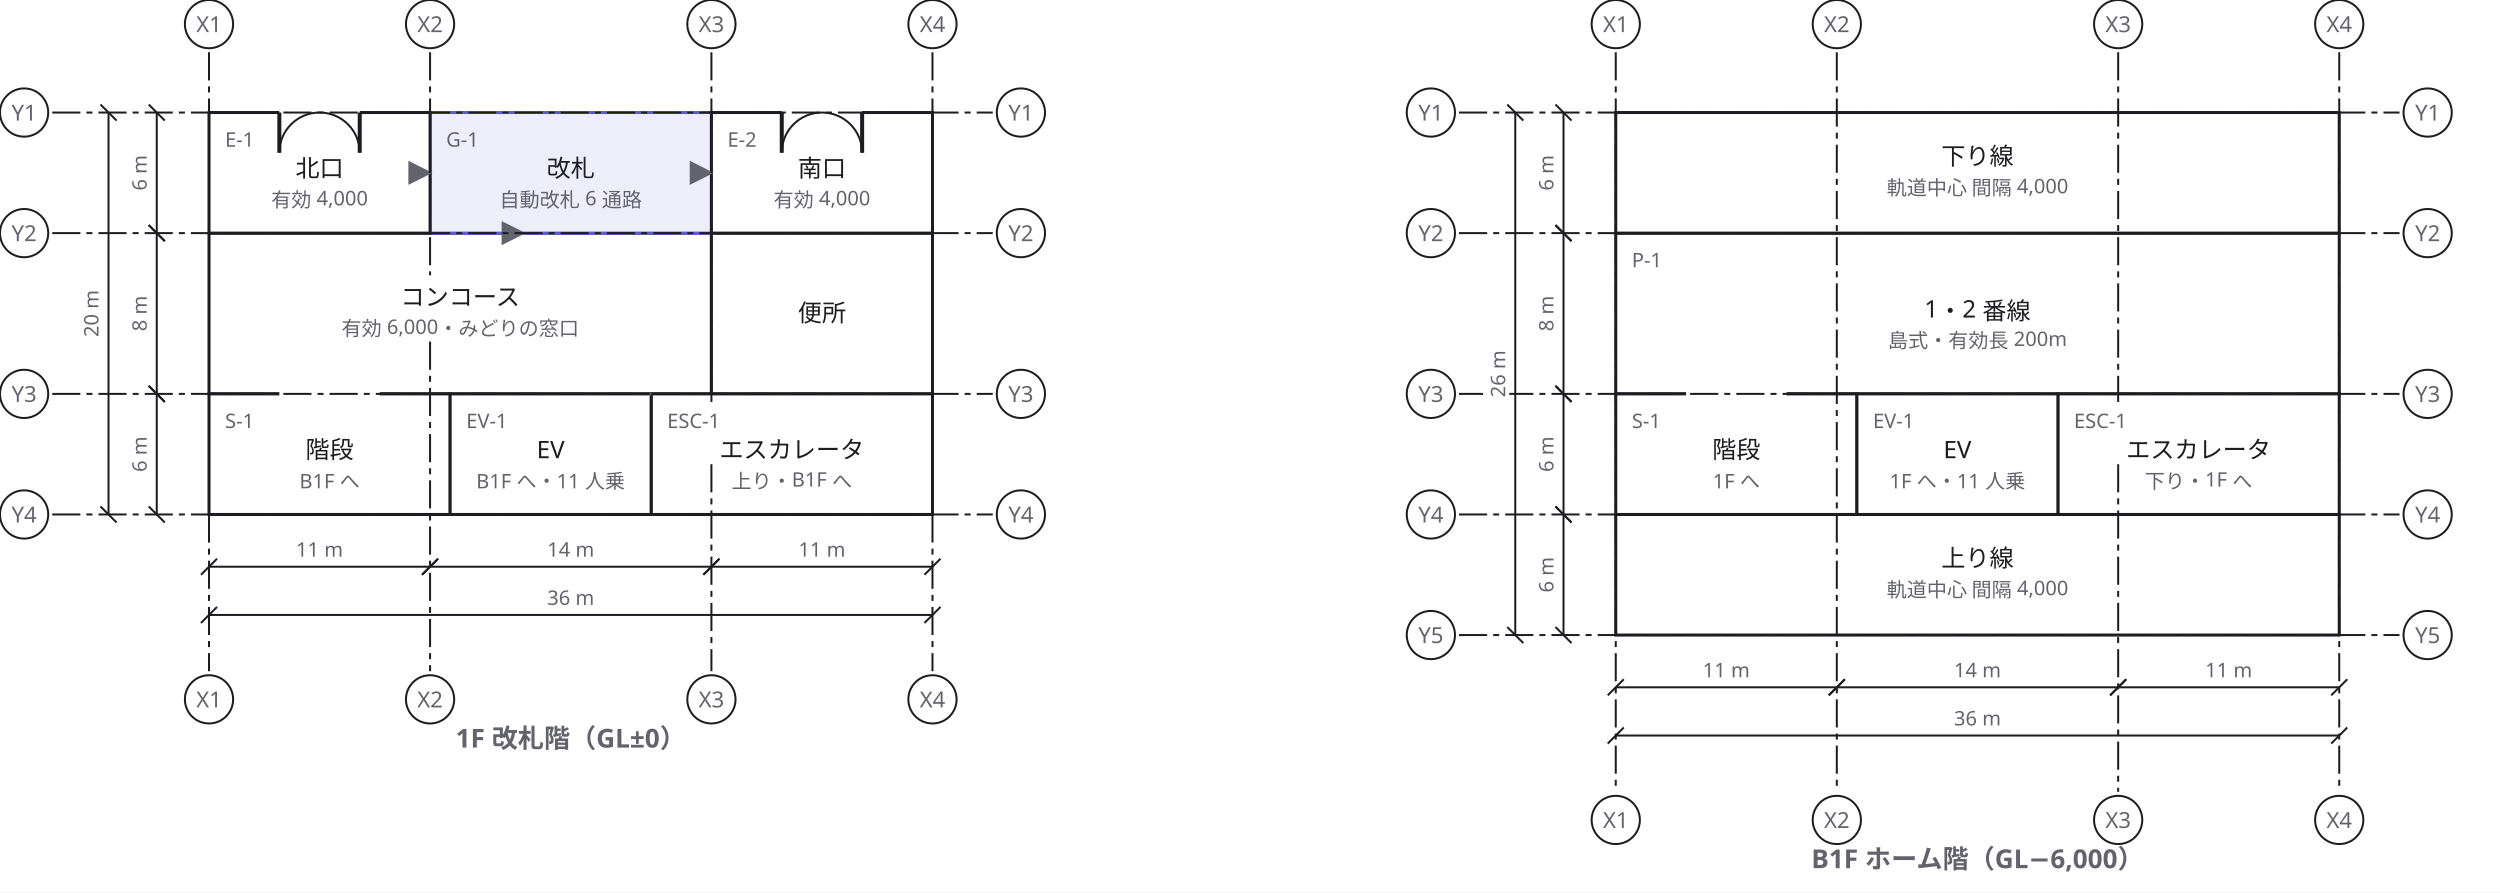
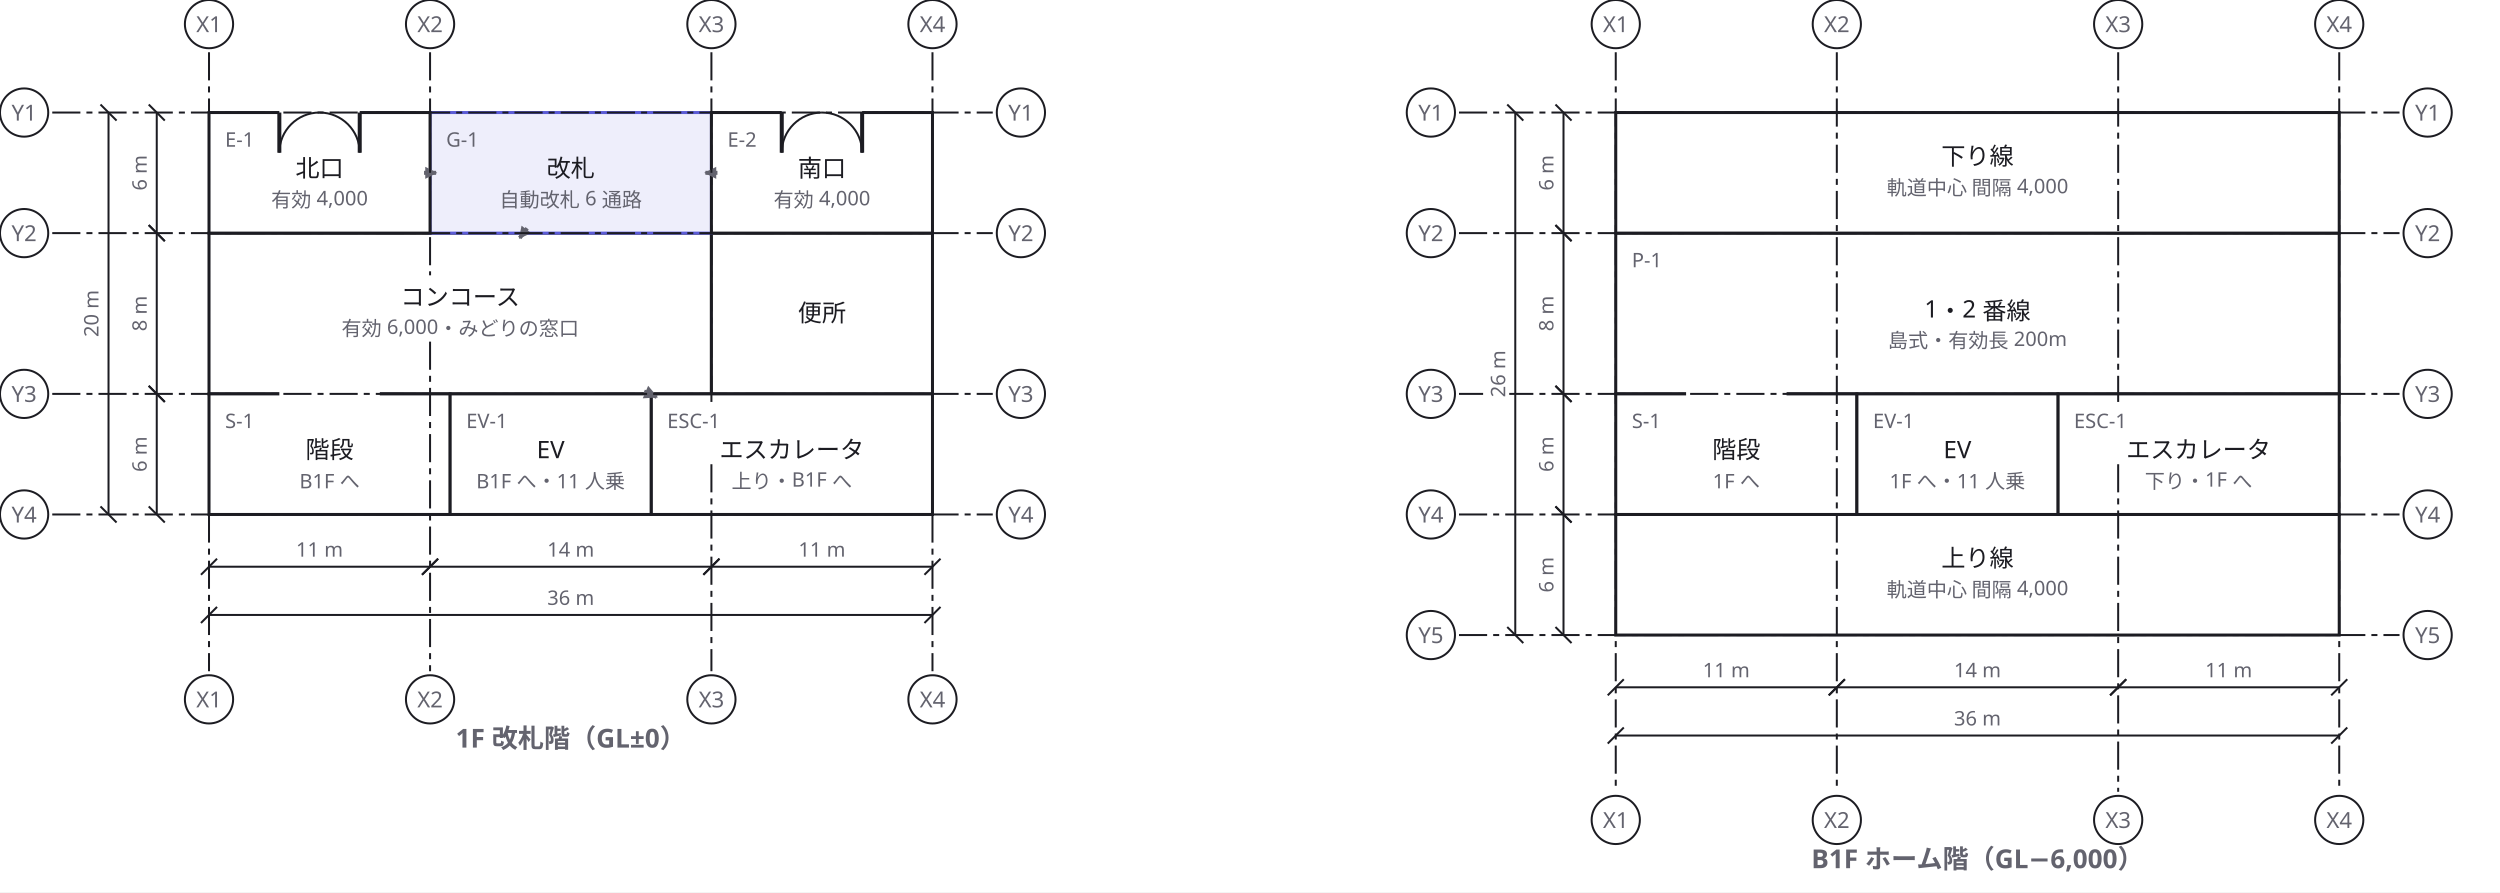
<svg xmlns="http://www.w3.org/2000/svg" width="1244" height="444" viewBox="0 0 1244 444">
  <defs>
-     <marker id="arrow-4" viewBox="0 0 10 10" refX="9" refY="5" markerWidth="0.4" markerHeight="0.4" orient="auto">
+     <marker id="arrow-30" viewBox="0 0 10 10" refX="9" refY="5" markerWidth="3" markerHeight="3" orient="auto">
+       <path d="M 0 0 L 10 5 L 0 10 z" fill="#63636e" />
+     </marker>
+     <marker id="arrow-34" viewBox="0 0 10 10" refX="9" refY="5" markerWidth="3.4" markerHeight="3.4" orient="auto">
      <path d="M 0 0 L 10 5 L 0 10 z" fill="#63636e" />
    </marker>
    <marker id="arrow" viewBox="0 0 10 10" refX="9" refY="5" markerWidth="6" markerHeight="6" orient="auto">
      <path d="M 0 0 L 10 5 L 0 10 z" fill="#63636e" />
    </marker>
  </defs>
  <rect data-paper="1" x="0" y="0" width="1244" height="444" fill="#ffffff" />
  <g data-node="home1" data-pinned="false" data-shape="rect">
    <rect x="804" y="116" width="360" height="80" fill="#ffffff" stroke="#1c1c22" stroke-width="1.5" />
  </g>
  <g data-node="track_n" data-pinned="false" data-shape="rect">
    <rect x="804" y="56" width="360" height="60" fill="#ffffff" stroke="#1c1c22" stroke-width="1.5" />
  </g>
  <g data-node="track_s" data-pinned="false" data-shape="rect">
    <rect x="804" y="256" width="360" height="60" fill="#ffffff" stroke="#1c1c22" stroke-width="1.5" />
  </g>
  <g data-node="concourse" data-pinned="false" data-shape="rect">
    <rect x="104" y="116" width="250" height="80" fill="#ffffff" stroke="#1c1c22" stroke-width="1.5" />
  </g>
  <g data-node="wc1" data-pinned="false" data-shape="rect">
    <rect x="354" y="116" width="110" height="80" fill="#ffffff" stroke="#1c1c22" stroke-width="1.5" />
  </g>
  <g data-node="kaisatsu" data-pinned="false" data-appearance="primary" data-shape="rect">
    <rect x="214" y="56" width="140" height="60" fill="#eeeefb" stroke="#5b5bd6" stroke-width="1.5" />
  </g>
  <g data-node="esc1" data-pinned="false" data-shape="rect">
    <rect x="324" y="196" width="140" height="60" fill="#ffffff" stroke="#1c1c22" stroke-width="1.5" />
  </g>
  <g data-node="esc2" data-pinned="false" data-shape="rect">
    <rect x="1024" y="196" width="140" height="60" fill="#ffffff" stroke="#1c1c22" stroke-width="1.5" />
  </g>
  <g data-node="kaidan1" data-pinned="false" data-shape="rect">
    <rect x="104" y="196" width="120" height="60" fill="#ffffff" stroke="#1c1c22" stroke-width="1.5" />
    <line x1="139" y1="196" x2="189" y2="196" stroke="#ffffff" stroke-width="3.5" />
  </g>
  <g data-node="kaidan2" data-pinned="false" data-shape="rect">
    <rect x="804" y="196" width="120" height="60" fill="#ffffff" stroke="#1c1c22" stroke-width="1.5" />
    <line x1="839" y1="196" x2="889" y2="196" stroke="#ffffff" stroke-width="3.5" />
  </g>
  <g data-node="kitaguchi" data-pinned="false" data-shape="rect">
    <rect x="104" y="56" width="110" height="60" fill="#ffffff" stroke="#1c1c22" stroke-width="1.5" />
    <line x1="139" y1="56" x2="179" y2="56" stroke="#ffffff" stroke-width="3.5" />
    <line x1="139" y1="56" x2="139" y2="76" stroke="#1c1c22" stroke-width="2" />
    <path d="M 139 76 A 20 20 0 0 1 159 56" fill="none" stroke="#1c1c22" stroke-width="1" />
    <line x1="179" y1="56" x2="179" y2="76" stroke="#1c1c22" stroke-width="2" />
    <path d="M 179 76 A 20 20 0 0 0 159 56" fill="none" stroke="#1c1c22" stroke-width="1" />
  </g>
  <g data-node="minamiguchi" data-pinned="false" data-shape="rect">
    <rect x="354" y="56" width="110" height="60" fill="#ffffff" stroke="#1c1c22" stroke-width="1.5" />
    <line x1="389" y1="56" x2="429" y2="56" stroke="#ffffff" stroke-width="3.5" />
    <line x1="389" y1="56" x2="389" y2="76" stroke="#1c1c22" stroke-width="2" />
    <path d="M 389 76 A 20 20 0 0 1 409 56" fill="none" stroke="#1c1c22" stroke-width="1" />
    <line x1="429" y1="56" x2="429" y2="76" stroke="#1c1c22" stroke-width="2" />
    <path d="M 429 76 A 20 20 0 0 0 409 56" fill="none" stroke="#1c1c22" stroke-width="1" />
  </g>
  <g data-node="ev1" data-pinned="false" data-shape="rect">
    <rect x="224" y="196" width="100" height="60" fill="#ffffff" stroke="#1c1c22" stroke-width="1.5" />
  </g>
  <g data-node="ev2" data-pinned="false" data-shape="rect">
    <rect x="924" y="196" width="100" height="60" fill="#ffffff" stroke="#1c1c22" stroke-width="1.5" />
  </g>
  <g data-edge="kitaguchi&gt;kaisatsu" data-pinned="false">
-     <path d="M 214 86 L 214 86" fill="none" stroke="#63636e" stroke-width="2" marker-end="url(#arrow)" />
+     <path d="M 211 86 L 217 86" fill="none" stroke="#63636e" stroke-width="2" marker-end="url(#arrow-30)" />
  </g>
  <g data-edge="minamiguchi&gt;kaisatsu" data-pinned="false">
-     <path d="M 354 86 L 354 86" fill="none" stroke="#63636e" stroke-width="2" marker-end="url(#arrow)" />
+     <path d="M 357 86 L 351 86" fill="none" stroke="#63636e" stroke-width="2" marker-end="url(#arrow-30)" />
  </g>
  <g data-edge="kaisatsu&gt;concourse" data-pinned="false">
-     <path d="M 260.4 116 L 260.4 116" fill="none" stroke="#63636e" stroke-width="2" marker-end="url(#arrow)" />
+     <path d="M 262.3 113.6 L 258.6 118.4" fill="none" stroke="#63636e" stroke-width="2" marker-end="url(#arrow-30)" />
  </g>
  <g data-edge="concourse&gt;esc1" data-pinned="false">
-     <path d="M 323.3 196 L 324 196.3" fill="none" stroke="#63636e" stroke-width="2" marker-end="url(#arrow-4)" />
+     <path d="M 320.5 194.8 L 326.8 197.5" fill="none" stroke="#63636e" stroke-width="2" marker-end="url(#arrow-34)" />
  </g>
  <g data-name="home1">
    <text x="812" y="133" font-family="sans-serif" font-size="10" fill="#63636e">P-1</text>
    <text x="984" y="158" text-anchor="middle" font-family="sans-serif" font-size="12" fill="#1c1c22">1・2 番線</text>
    <text x="984" y="173" text-anchor="middle" font-family="sans-serif" font-size="10" fill="#63636e">島式・有効長 200m</text>
  </g>
  <g data-name="track_n">
    <text x="984" y="82" text-anchor="middle" font-family="sans-serif" font-size="12" fill="#1c1c22">下り線</text>
    <text x="984" y="97" text-anchor="middle" font-family="sans-serif" font-size="10" fill="#63636e">軌道中心 間隔 4,000</text>
  </g>
  <g data-name="track_s">
    <text x="984" y="282" text-anchor="middle" font-family="sans-serif" font-size="12" fill="#1c1c22">上り線</text>
    <text x="984" y="297" text-anchor="middle" font-family="sans-serif" font-size="10" fill="#63636e">軌道中心 間隔 4,000</text>
  </g>
  <g data-name="concourse">
    <text x="229" y="152" text-anchor="middle" font-family="sans-serif" font-size="12" fill="#1c1c22">コンコース</text>
    <text x="229" y="167" text-anchor="middle" font-family="sans-serif" font-size="10" fill="#63636e">有効 6,000・みどりの窓口</text>
  </g>
  <g data-name="wc1">
    <text x="409" y="160" text-anchor="middle" font-family="sans-serif" font-size="12" fill="#1c1c22">便所</text>
  </g>
  <g data-name="kaisatsu">
    <text x="222" y="73" font-family="sans-serif" font-size="10" fill="#63636e">G-1</text>
    <text x="284" y="88" text-anchor="middle" font-family="sans-serif" font-size="12" fill="#1c1c22">改札</text>
    <text x="284" y="103" text-anchor="middle" font-family="sans-serif" font-size="10" fill="#63636e">自動改札 6 通路</text>
  </g>
  <g data-name="esc1">
    <text x="332" y="213" font-family="sans-serif" font-size="10" fill="#63636e">ESC-1</text>
    <text x="394" y="228" text-anchor="middle" font-family="sans-serif" font-size="12" fill="#1c1c22">エスカレータ</text>
    <text x="394" y="243" text-anchor="middle" font-family="sans-serif" font-size="10" fill="#63636e">上り・B1F へ</text>
  </g>
  <g data-name="esc2">
    <text x="1032" y="213" font-family="sans-serif" font-size="10" fill="#63636e">ESC-1</text>
    <text x="1094" y="228" text-anchor="middle" font-family="sans-serif" font-size="12" fill="#1c1c22">エスカレータ</text>
    <text x="1094" y="243" text-anchor="middle" font-family="sans-serif" font-size="10" fill="#63636e">下り・1F へ</text>
  </g>
  <g data-name="kaidan1">
    <text x="112" y="213" font-family="sans-serif" font-size="10" fill="#63636e">S-1</text>
    <text x="164" y="228" text-anchor="middle" font-family="sans-serif" font-size="12" fill="#1c1c22">階段</text>
    <text x="164" y="243" text-anchor="middle" font-family="sans-serif" font-size="10" fill="#63636e">B1F へ</text>
  </g>
  <g data-name="kaidan2">
    <text x="812" y="213" font-family="sans-serif" font-size="10" fill="#63636e">S-1</text>
    <text x="864" y="228" text-anchor="middle" font-family="sans-serif" font-size="12" fill="#1c1c22">階段</text>
    <text x="864" y="243" text-anchor="middle" font-family="sans-serif" font-size="10" fill="#63636e">1F へ</text>
  </g>
  <g data-name="kitaguchi">
    <text x="112" y="73" font-family="sans-serif" font-size="10" fill="#63636e">E-1</text>
    <text x="159" y="88" text-anchor="middle" font-family="sans-serif" font-size="12" fill="#1c1c22">北口</text>
    <text x="159" y="103" text-anchor="middle" font-family="sans-serif" font-size="10" fill="#63636e">有効 4,000</text>
  </g>
  <g data-name="minamiguchi">
    <text x="362" y="73" font-family="sans-serif" font-size="10" fill="#63636e">E-2</text>
    <text x="409" y="88" text-anchor="middle" font-family="sans-serif" font-size="12" fill="#1c1c22">南口</text>
    <text x="409" y="103" text-anchor="middle" font-family="sans-serif" font-size="10" fill="#63636e">有効 4,000</text>
  </g>
  <g data-name="ev1">
    <text x="232" y="213" font-family="sans-serif" font-size="10" fill="#63636e">EV-1</text>
    <text x="274" y="228" text-anchor="middle" font-family="sans-serif" font-size="12" fill="#1c1c22">EV</text>
    <text x="274" y="243" text-anchor="middle" font-family="sans-serif" font-size="10" fill="#63636e">B1F へ・11 人乗</text>
  </g>
  <g data-name="ev2">
    <text x="932" y="213" font-family="sans-serif" font-size="10" fill="#63636e">EV-1</text>
    <text x="974" y="228" text-anchor="middle" font-family="sans-serif" font-size="12" fill="#1c1c22">EV</text>
    <text x="974" y="243" text-anchor="middle" font-family="sans-serif" font-size="10" fill="#63636e">1F へ・11 人乗</text>
  </g>
  <g data-grid="true">
    <line x1="104" y1="26" x2="104" y2="334" stroke="#1c1c22" stroke-width="1" stroke-dasharray="14 3 3 3" />
    <circle cx="104" cy="12" r="12" fill="#ffffff" stroke="#1c1c22" />
    <text x="104" y="16" text-anchor="middle" font-family="sans-serif" font-size="11" fill="#63636e">X1</text>
    <circle cx="104" cy="348" r="12" fill="#ffffff" stroke="#1c1c22" />
    <text x="104" y="352" text-anchor="middle" font-family="sans-serif" font-size="11" fill="#63636e">X1</text>
    <line x1="214" y1="26" x2="214" y2="137" stroke="#1c1c22" stroke-width="1" stroke-dasharray="14 3 3 3" />
    <line x1="214" y1="170" x2="214" y2="334" stroke="#1c1c22" stroke-width="1" stroke-dasharray="14 3 3 3" />
    <circle cx="214" cy="12" r="12" fill="#ffffff" stroke="#1c1c22" />
    <text x="214" y="16" text-anchor="middle" font-family="sans-serif" font-size="11" fill="#63636e">X2</text>
    <circle cx="214" cy="348" r="12" fill="#ffffff" stroke="#1c1c22" />
    <text x="214" y="352" text-anchor="middle" font-family="sans-serif" font-size="11" fill="#63636e">X2</text>
    <line x1="354" y1="26" x2="354" y2="200" stroke="#1c1c22" stroke-width="1" stroke-dasharray="14 3 3 3" />
    <line x1="354" y1="231" x2="354" y2="334" stroke="#1c1c22" stroke-width="1" stroke-dasharray="14 3 3 3" />
    <circle cx="354" cy="12" r="12" fill="#ffffff" stroke="#1c1c22" />
    <text x="354" y="16" text-anchor="middle" font-family="sans-serif" font-size="11" fill="#63636e">X3</text>
    <circle cx="354" cy="348" r="12" fill="#ffffff" stroke="#1c1c22" />
    <text x="354" y="352" text-anchor="middle" font-family="sans-serif" font-size="11" fill="#63636e">X3</text>
    <line x1="464" y1="26" x2="464" y2="334" stroke="#1c1c22" stroke-width="1" stroke-dasharray="14 3 3 3" />
    <circle cx="464" cy="12" r="12" fill="#ffffff" stroke="#1c1c22" />
    <text x="464" y="16" text-anchor="middle" font-family="sans-serif" font-size="11" fill="#63636e">X4</text>
    <circle cx="464" cy="348" r="12" fill="#ffffff" stroke="#1c1c22" />
    <text x="464" y="352" text-anchor="middle" font-family="sans-serif" font-size="11" fill="#63636e">X4</text>
    <line x1="26" y1="56" x2="494" y2="56" stroke="#1c1c22" stroke-width="1" stroke-dasharray="14 3 3 3" />
    <circle cx="12" cy="56" r="12" fill="#ffffff" stroke="#1c1c22" />
    <text x="12" y="60" text-anchor="middle" font-family="sans-serif" font-size="11" fill="#63636e">Y1</text>
    <circle cx="508" cy="56" r="12" fill="#ffffff" stroke="#1c1c22" />
    <text x="508" y="60" text-anchor="middle" font-family="sans-serif" font-size="11" fill="#63636e">Y1</text>
    <line x1="26" y1="116" x2="494" y2="116" stroke="#1c1c22" stroke-width="1" stroke-dasharray="14 3 3 3" />
    <circle cx="12" cy="116" r="12" fill="#ffffff" stroke="#1c1c22" />
    <text x="12" y="120" text-anchor="middle" font-family="sans-serif" font-size="11" fill="#63636e">Y2</text>
    <circle cx="508" cy="116" r="12" fill="#ffffff" stroke="#1c1c22" />
    <text x="508" y="120" text-anchor="middle" font-family="sans-serif" font-size="11" fill="#63636e">Y2</text>
    <line x1="26" y1="196" x2="494" y2="196" stroke="#1c1c22" stroke-width="1" stroke-dasharray="14 3 3 3" />
    <circle cx="12" cy="196" r="12" fill="#ffffff" stroke="#1c1c22" />
    <text x="12" y="200" text-anchor="middle" font-family="sans-serif" font-size="11" fill="#63636e">Y3</text>
    <circle cx="508" cy="196" r="12" fill="#ffffff" stroke="#1c1c22" />
    <text x="508" y="200" text-anchor="middle" font-family="sans-serif" font-size="11" fill="#63636e">Y3</text>
    <line x1="26" y1="256" x2="494" y2="256" stroke="#1c1c22" stroke-width="1" stroke-dasharray="14 3 3 3" />
    <circle cx="12" cy="256" r="12" fill="#ffffff" stroke="#1c1c22" />
    <text x="12" y="260" text-anchor="middle" font-family="sans-serif" font-size="11" fill="#63636e">Y4</text>
    <circle cx="508" cy="256" r="12" fill="#ffffff" stroke="#1c1c22" />
    <text x="508" y="260" text-anchor="middle" font-family="sans-serif" font-size="11" fill="#63636e">Y4</text>
    <line x1="804" y1="26" x2="804" y2="394" stroke="#1c1c22" stroke-width="1" stroke-dasharray="14 3 3 3" />
    <circle cx="804" cy="12" r="12" fill="#ffffff" stroke="#1c1c22" />
    <text x="804" y="16" text-anchor="middle" font-family="sans-serif" font-size="11" fill="#63636e">X1</text>
    <circle cx="804" cy="408" r="12" fill="#ffffff" stroke="#1c1c22" />
    <text x="804" y="412" text-anchor="middle" font-family="sans-serif" font-size="11" fill="#63636e">X1</text>
    <line x1="914" y1="26" x2="914" y2="394" stroke="#1c1c22" stroke-width="1" stroke-dasharray="14 3 3 3" />
    <circle cx="914" cy="12" r="12" fill="#ffffff" stroke="#1c1c22" />
    <text x="914" y="16" text-anchor="middle" font-family="sans-serif" font-size="11" fill="#63636e">X2</text>
    <circle cx="914" cy="408" r="12" fill="#ffffff" stroke="#1c1c22" />
    <text x="914" y="412" text-anchor="middle" font-family="sans-serif" font-size="11" fill="#63636e">X2</text>
    <line x1="1054" y1="26" x2="1054" y2="200" stroke="#1c1c22" stroke-width="1" stroke-dasharray="14 3 3 3" />
    <line x1="1054" y1="231" x2="1054" y2="394" stroke="#1c1c22" stroke-width="1" stroke-dasharray="14 3 3 3" />
    <circle cx="1054" cy="12" r="12" fill="#ffffff" stroke="#1c1c22" />
    <text x="1054" y="16" text-anchor="middle" font-family="sans-serif" font-size="11" fill="#63636e">X3</text>
    <circle cx="1054" cy="408" r="12" fill="#ffffff" stroke="#1c1c22" />
    <text x="1054" y="412" text-anchor="middle" font-family="sans-serif" font-size="11" fill="#63636e">X3</text>
    <line x1="1164" y1="26" x2="1164" y2="394" stroke="#1c1c22" stroke-width="1" stroke-dasharray="14 3 3 3" />
    <circle cx="1164" cy="12" r="12" fill="#ffffff" stroke="#1c1c22" />
    <text x="1164" y="16" text-anchor="middle" font-family="sans-serif" font-size="11" fill="#63636e">X4</text>
    <circle cx="1164" cy="408" r="12" fill="#ffffff" stroke="#1c1c22" />
    <text x="1164" y="412" text-anchor="middle" font-family="sans-serif" font-size="11" fill="#63636e">X4</text>
    <line x1="726" y1="56" x2="1194" y2="56" stroke="#1c1c22" stroke-width="1" stroke-dasharray="14 3 3 3" />
    <circle cx="712" cy="56" r="12" fill="#ffffff" stroke="#1c1c22" />
    <text x="712" y="60" text-anchor="middle" font-family="sans-serif" font-size="11" fill="#63636e">Y1</text>
    <circle cx="1208" cy="56" r="12" fill="#ffffff" stroke="#1c1c22" />
    <text x="1208" y="60" text-anchor="middle" font-family="sans-serif" font-size="11" fill="#63636e">Y1</text>
    <line x1="726" y1="116" x2="1194" y2="116" stroke="#1c1c22" stroke-width="1" stroke-dasharray="14 3 3 3" />
    <circle cx="712" cy="116" r="12" fill="#ffffff" stroke="#1c1c22" />
    <text x="712" y="120" text-anchor="middle" font-family="sans-serif" font-size="11" fill="#63636e">Y2</text>
    <circle cx="1208" cy="116" r="12" fill="#ffffff" stroke="#1c1c22" />
    <text x="1208" y="120" text-anchor="middle" font-family="sans-serif" font-size="11" fill="#63636e">Y2</text>
    <line x1="726" y1="196" x2="1194" y2="196" stroke="#1c1c22" stroke-width="1" stroke-dasharray="14 3 3 3" />
    <circle cx="712" cy="196" r="12" fill="#ffffff" stroke="#1c1c22" />
    <text x="712" y="200" text-anchor="middle" font-family="sans-serif" font-size="11" fill="#63636e">Y3</text>
    <circle cx="1208" cy="196" r="12" fill="#ffffff" stroke="#1c1c22" />
    <text x="1208" y="200" text-anchor="middle" font-family="sans-serif" font-size="11" fill="#63636e">Y3</text>
    <line x1="726" y1="256" x2="1194" y2="256" stroke="#1c1c22" stroke-width="1" stroke-dasharray="14 3 3 3" />
    <circle cx="712" cy="256" r="12" fill="#ffffff" stroke="#1c1c22" />
    <text x="712" y="260" text-anchor="middle" font-family="sans-serif" font-size="11" fill="#63636e">Y4</text>
    <circle cx="1208" cy="256" r="12" fill="#ffffff" stroke="#1c1c22" />
    <text x="1208" y="260" text-anchor="middle" font-family="sans-serif" font-size="11" fill="#63636e">Y4</text>
    <line x1="726" y1="316" x2="1194" y2="316" stroke="#1c1c22" stroke-width="1" stroke-dasharray="14 3 3 3" />
    <circle cx="712" cy="316" r="12" fill="#ffffff" stroke="#1c1c22" />
    <text x="712" y="320" text-anchor="middle" font-family="sans-serif" font-size="11" fill="#63636e">Y5</text>
    <circle cx="1208" cy="316" r="12" fill="#ffffff" stroke="#1c1c22" />
    <text x="1208" y="320" text-anchor="middle" font-family="sans-serif" font-size="11" fill="#63636e">Y5</text>
  </g>
  <g data-dimensions="true">
    <line x1="104" y1="282" x2="214" y2="282" stroke="#1c1c22" stroke-width="1" />
    <line x1="100" y1="286" x2="108" y2="278" stroke="#1c1c22" stroke-width="1" />
    <line x1="210" y1="286" x2="218" y2="278" stroke="#1c1c22" stroke-width="1" />
    <rect x="144" y="267" width="30" height="13" fill="#ffffff" />
    <text x="159" y="277" text-anchor="middle" font-family="sans-serif" font-size="10" fill="#63636e">11 m</text>
    <line x1="214" y1="282" x2="354" y2="282" stroke="#1c1c22" stroke-width="1" />
    <line x1="210" y1="286" x2="218" y2="278" stroke="#1c1c22" stroke-width="1" />
    <line x1="350" y1="286" x2="358" y2="278" stroke="#1c1c22" stroke-width="1" />
    <rect x="269" y="267" width="30" height="13" fill="#ffffff" />
    <text x="284" y="277" text-anchor="middle" font-family="sans-serif" font-size="10" fill="#63636e">14 m</text>
    <line x1="354" y1="282" x2="464" y2="282" stroke="#1c1c22" stroke-width="1" />
    <line x1="350" y1="286" x2="358" y2="278" stroke="#1c1c22" stroke-width="1" />
    <line x1="460" y1="286" x2="468" y2="278" stroke="#1c1c22" stroke-width="1" />
    <rect x="394" y="267" width="30" height="13" fill="#ffffff" />
    <text x="409" y="277" text-anchor="middle" font-family="sans-serif" font-size="10" fill="#63636e">11 m</text>
    <line x1="104" y1="306" x2="464" y2="306" stroke="#1c1c22" stroke-width="1" />
    <line x1="100" y1="310" x2="108" y2="302" stroke="#1c1c22" stroke-width="1" />
    <line x1="460" y1="310" x2="468" y2="302" stroke="#1c1c22" stroke-width="1" />
    <rect x="269" y="291" width="30" height="13" fill="#ffffff" />
    <text x="284" y="301" text-anchor="middle" font-family="sans-serif" font-size="10" fill="#63636e">36 m</text>
    <line x1="78" y1="56" x2="78" y2="116" stroke="#1c1c22" stroke-width="1" />
    <line x1="74" y1="52" x2="82" y2="60" stroke="#1c1c22" stroke-width="1" />
    <line x1="74" y1="112" x2="82" y2="120" stroke="#1c1c22" stroke-width="1" />
    <rect x="62" y="74" width="13" height="24" fill="#ffffff" />
    <text x="73" y="86" text-anchor="middle" font-family="sans-serif" font-size="10" fill="#63636e" transform="rotate(-90 73 86)">6 m</text>
    <line x1="78" y1="116" x2="78" y2="196" stroke="#1c1c22" stroke-width="1" />
    <line x1="74" y1="112" x2="82" y2="120" stroke="#1c1c22" stroke-width="1" />
    <line x1="74" y1="192" x2="82" y2="200" stroke="#1c1c22" stroke-width="1" />
    <rect x="62" y="144" width="13" height="24" fill="#ffffff" />
    <text x="73" y="156" text-anchor="middle" font-family="sans-serif" font-size="10" fill="#63636e" transform="rotate(-90 73 156)">8 m</text>
    <line x1="78" y1="196" x2="78" y2="256" stroke="#1c1c22" stroke-width="1" />
    <line x1="74" y1="192" x2="82" y2="200" stroke="#1c1c22" stroke-width="1" />
    <line x1="74" y1="252" x2="82" y2="260" stroke="#1c1c22" stroke-width="1" />
    <rect x="62" y="214" width="13" height="24" fill="#ffffff" />
    <text x="73" y="226" text-anchor="middle" font-family="sans-serif" font-size="10" fill="#63636e" transform="rotate(-90 73 226)">6 m</text>
    <line x1="54" y1="56" x2="54" y2="256" stroke="#1c1c22" stroke-width="1" />
    <line x1="50" y1="52" x2="58" y2="60" stroke="#1c1c22" stroke-width="1" />
    <line x1="50" y1="252" x2="58" y2="260" stroke="#1c1c22" stroke-width="1" />
    <rect x="38" y="141" width="13" height="30" fill="#ffffff" />
    <text x="49" y="156" text-anchor="middle" font-family="sans-serif" font-size="10" fill="#63636e" transform="rotate(-90 49 156)">20 m</text>
    <text x="284" y="372" text-anchor="middle" font-family="sans-serif" font-size="13" font-weight="600" fill="#63636e" data-view="f1">1F 改札階（GL±0）</text>
    <line x1="804" y1="342" x2="914" y2="342" stroke="#1c1c22" stroke-width="1" />
    <line x1="800" y1="346" x2="808" y2="338" stroke="#1c1c22" stroke-width="1" />
    <line x1="910" y1="346" x2="918" y2="338" stroke="#1c1c22" stroke-width="1" />
    <rect x="844" y="327" width="30" height="13" fill="#ffffff" />
    <text x="859" y="337" text-anchor="middle" font-family="sans-serif" font-size="10" fill="#63636e">11 m</text>
    <line x1="914" y1="342" x2="1054" y2="342" stroke="#1c1c22" stroke-width="1" />
    <line x1="910" y1="346" x2="918" y2="338" stroke="#1c1c22" stroke-width="1" />
    <line x1="1050" y1="346" x2="1058" y2="338" stroke="#1c1c22" stroke-width="1" />
    <rect x="969" y="327" width="30" height="13" fill="#ffffff" />
    <text x="984" y="337" text-anchor="middle" font-family="sans-serif" font-size="10" fill="#63636e">14 m</text>
    <line x1="1054" y1="342" x2="1164" y2="342" stroke="#1c1c22" stroke-width="1" />
    <line x1="1050" y1="346" x2="1058" y2="338" stroke="#1c1c22" stroke-width="1" />
    <line x1="1160" y1="346" x2="1168" y2="338" stroke="#1c1c22" stroke-width="1" />
    <rect x="1094" y="327" width="30" height="13" fill="#ffffff" />
    <text x="1109" y="337" text-anchor="middle" font-family="sans-serif" font-size="10" fill="#63636e">11 m</text>
    <line x1="804" y1="366" x2="1164" y2="366" stroke="#1c1c22" stroke-width="1" />
    <line x1="800" y1="370" x2="808" y2="362" stroke="#1c1c22" stroke-width="1" />
    <line x1="1160" y1="370" x2="1168" y2="362" stroke="#1c1c22" stroke-width="1" />
    <rect x="969" y="351" width="30" height="13" fill="#ffffff" />
    <text x="984" y="361" text-anchor="middle" font-family="sans-serif" font-size="10" fill="#63636e">36 m</text>
    <line x1="778" y1="56" x2="778" y2="116" stroke="#1c1c22" stroke-width="1" />
    <line x1="774" y1="52" x2="782" y2="60" stroke="#1c1c22" stroke-width="1" />
    <line x1="774" y1="112" x2="782" y2="120" stroke="#1c1c22" stroke-width="1" />
    <rect x="762" y="74" width="13" height="24" fill="#ffffff" />
    <text x="773" y="86" text-anchor="middle" font-family="sans-serif" font-size="10" fill="#63636e" transform="rotate(-90 773 86)">6 m</text>
    <line x1="778" y1="116" x2="778" y2="196" stroke="#1c1c22" stroke-width="1" />
    <line x1="774" y1="112" x2="782" y2="120" stroke="#1c1c22" stroke-width="1" />
    <line x1="774" y1="192" x2="782" y2="200" stroke="#1c1c22" stroke-width="1" />
    <rect x="762" y="144" width="13" height="24" fill="#ffffff" />
    <text x="773" y="156" text-anchor="middle" font-family="sans-serif" font-size="10" fill="#63636e" transform="rotate(-90 773 156)">8 m</text>
    <line x1="778" y1="196" x2="778" y2="256" stroke="#1c1c22" stroke-width="1" />
    <line x1="774" y1="192" x2="782" y2="200" stroke="#1c1c22" stroke-width="1" />
    <line x1="774" y1="252" x2="782" y2="260" stroke="#1c1c22" stroke-width="1" />
    <rect x="762" y="214" width="13" height="24" fill="#ffffff" />
    <text x="773" y="226" text-anchor="middle" font-family="sans-serif" font-size="10" fill="#63636e" transform="rotate(-90 773 226)">6 m</text>
    <line x1="778" y1="256" x2="778" y2="316" stroke="#1c1c22" stroke-width="1" />
    <line x1="774" y1="252" x2="782" y2="260" stroke="#1c1c22" stroke-width="1" />
    <line x1="774" y1="312" x2="782" y2="320" stroke="#1c1c22" stroke-width="1" />
    <rect x="762" y="274" width="13" height="24" fill="#ffffff" />
    <text x="773" y="286" text-anchor="middle" font-family="sans-serif" font-size="10" fill="#63636e" transform="rotate(-90 773 286)">6 m</text>
    <line x1="754" y1="56" x2="754" y2="316" stroke="#1c1c22" stroke-width="1" />
    <line x1="750" y1="52" x2="758" y2="60" stroke="#1c1c22" stroke-width="1" />
    <line x1="750" y1="312" x2="758" y2="320" stroke="#1c1c22" stroke-width="1" />
    <rect x="738" y="171" width="13" height="30" fill="#ffffff" />
    <text x="749" y="186" text-anchor="middle" font-family="sans-serif" font-size="10" fill="#63636e" transform="rotate(-90 749 186)">26 m</text>
    <text x="984" y="432" text-anchor="middle" font-family="sans-serif" font-size="13" font-weight="600" fill="#63636e" data-view="b1">B1F ホーム階（GL−6,000）</text>
  </g>
</svg>
